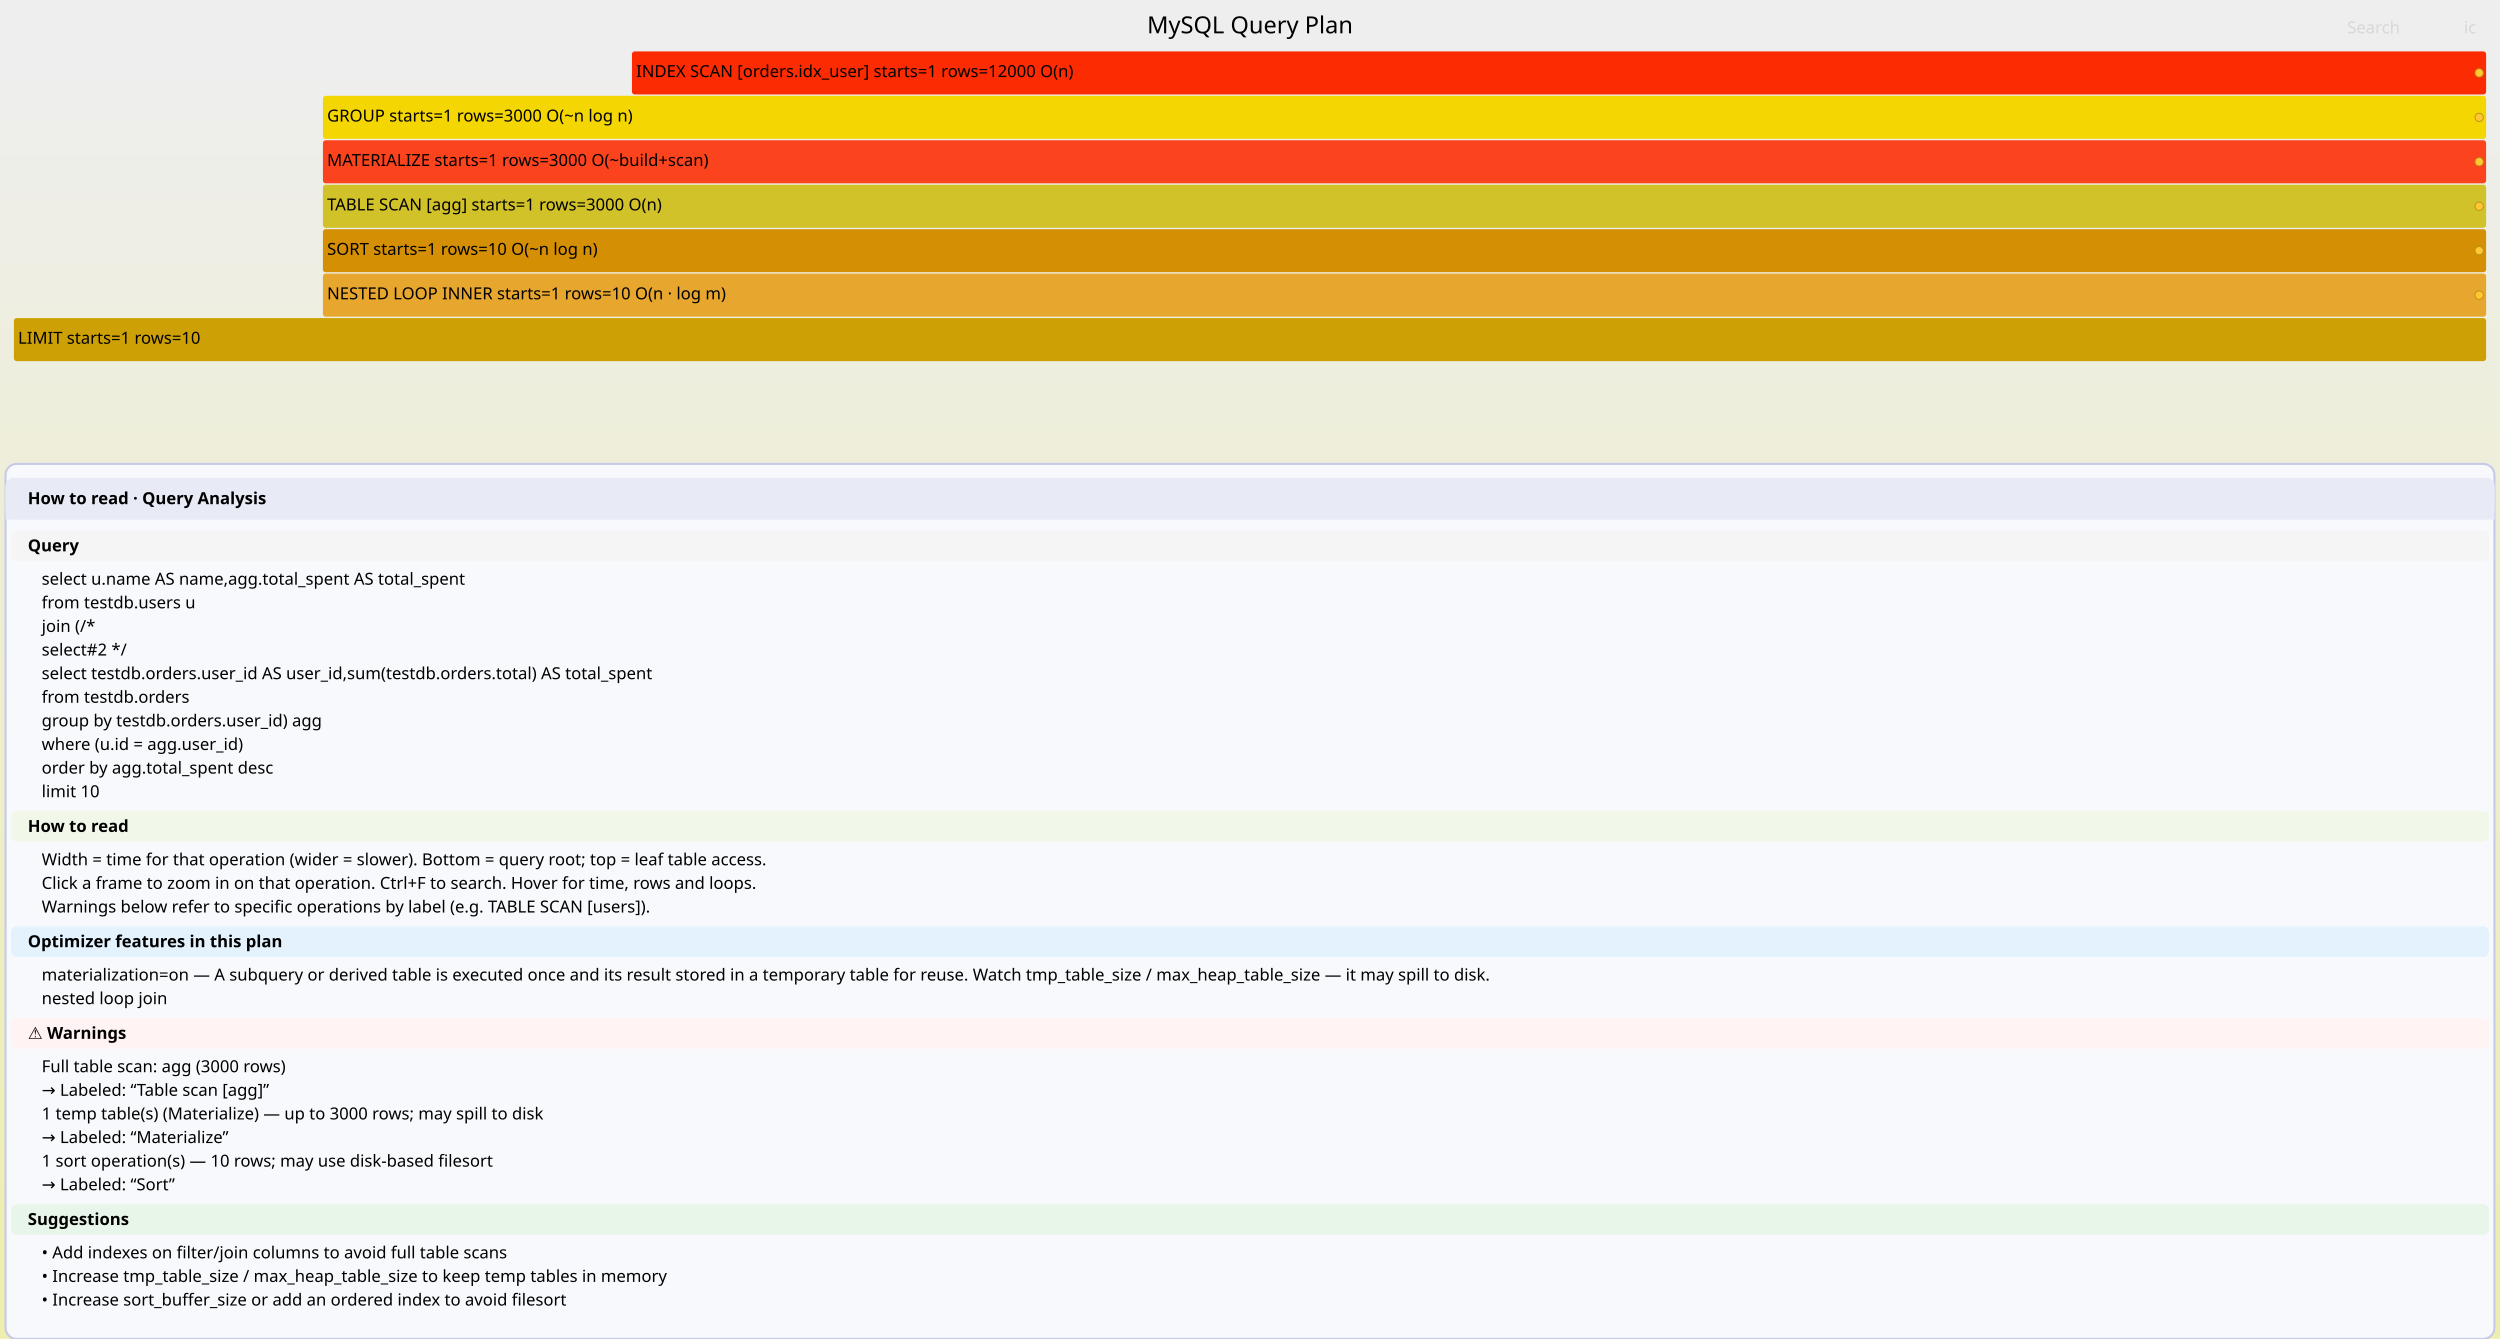
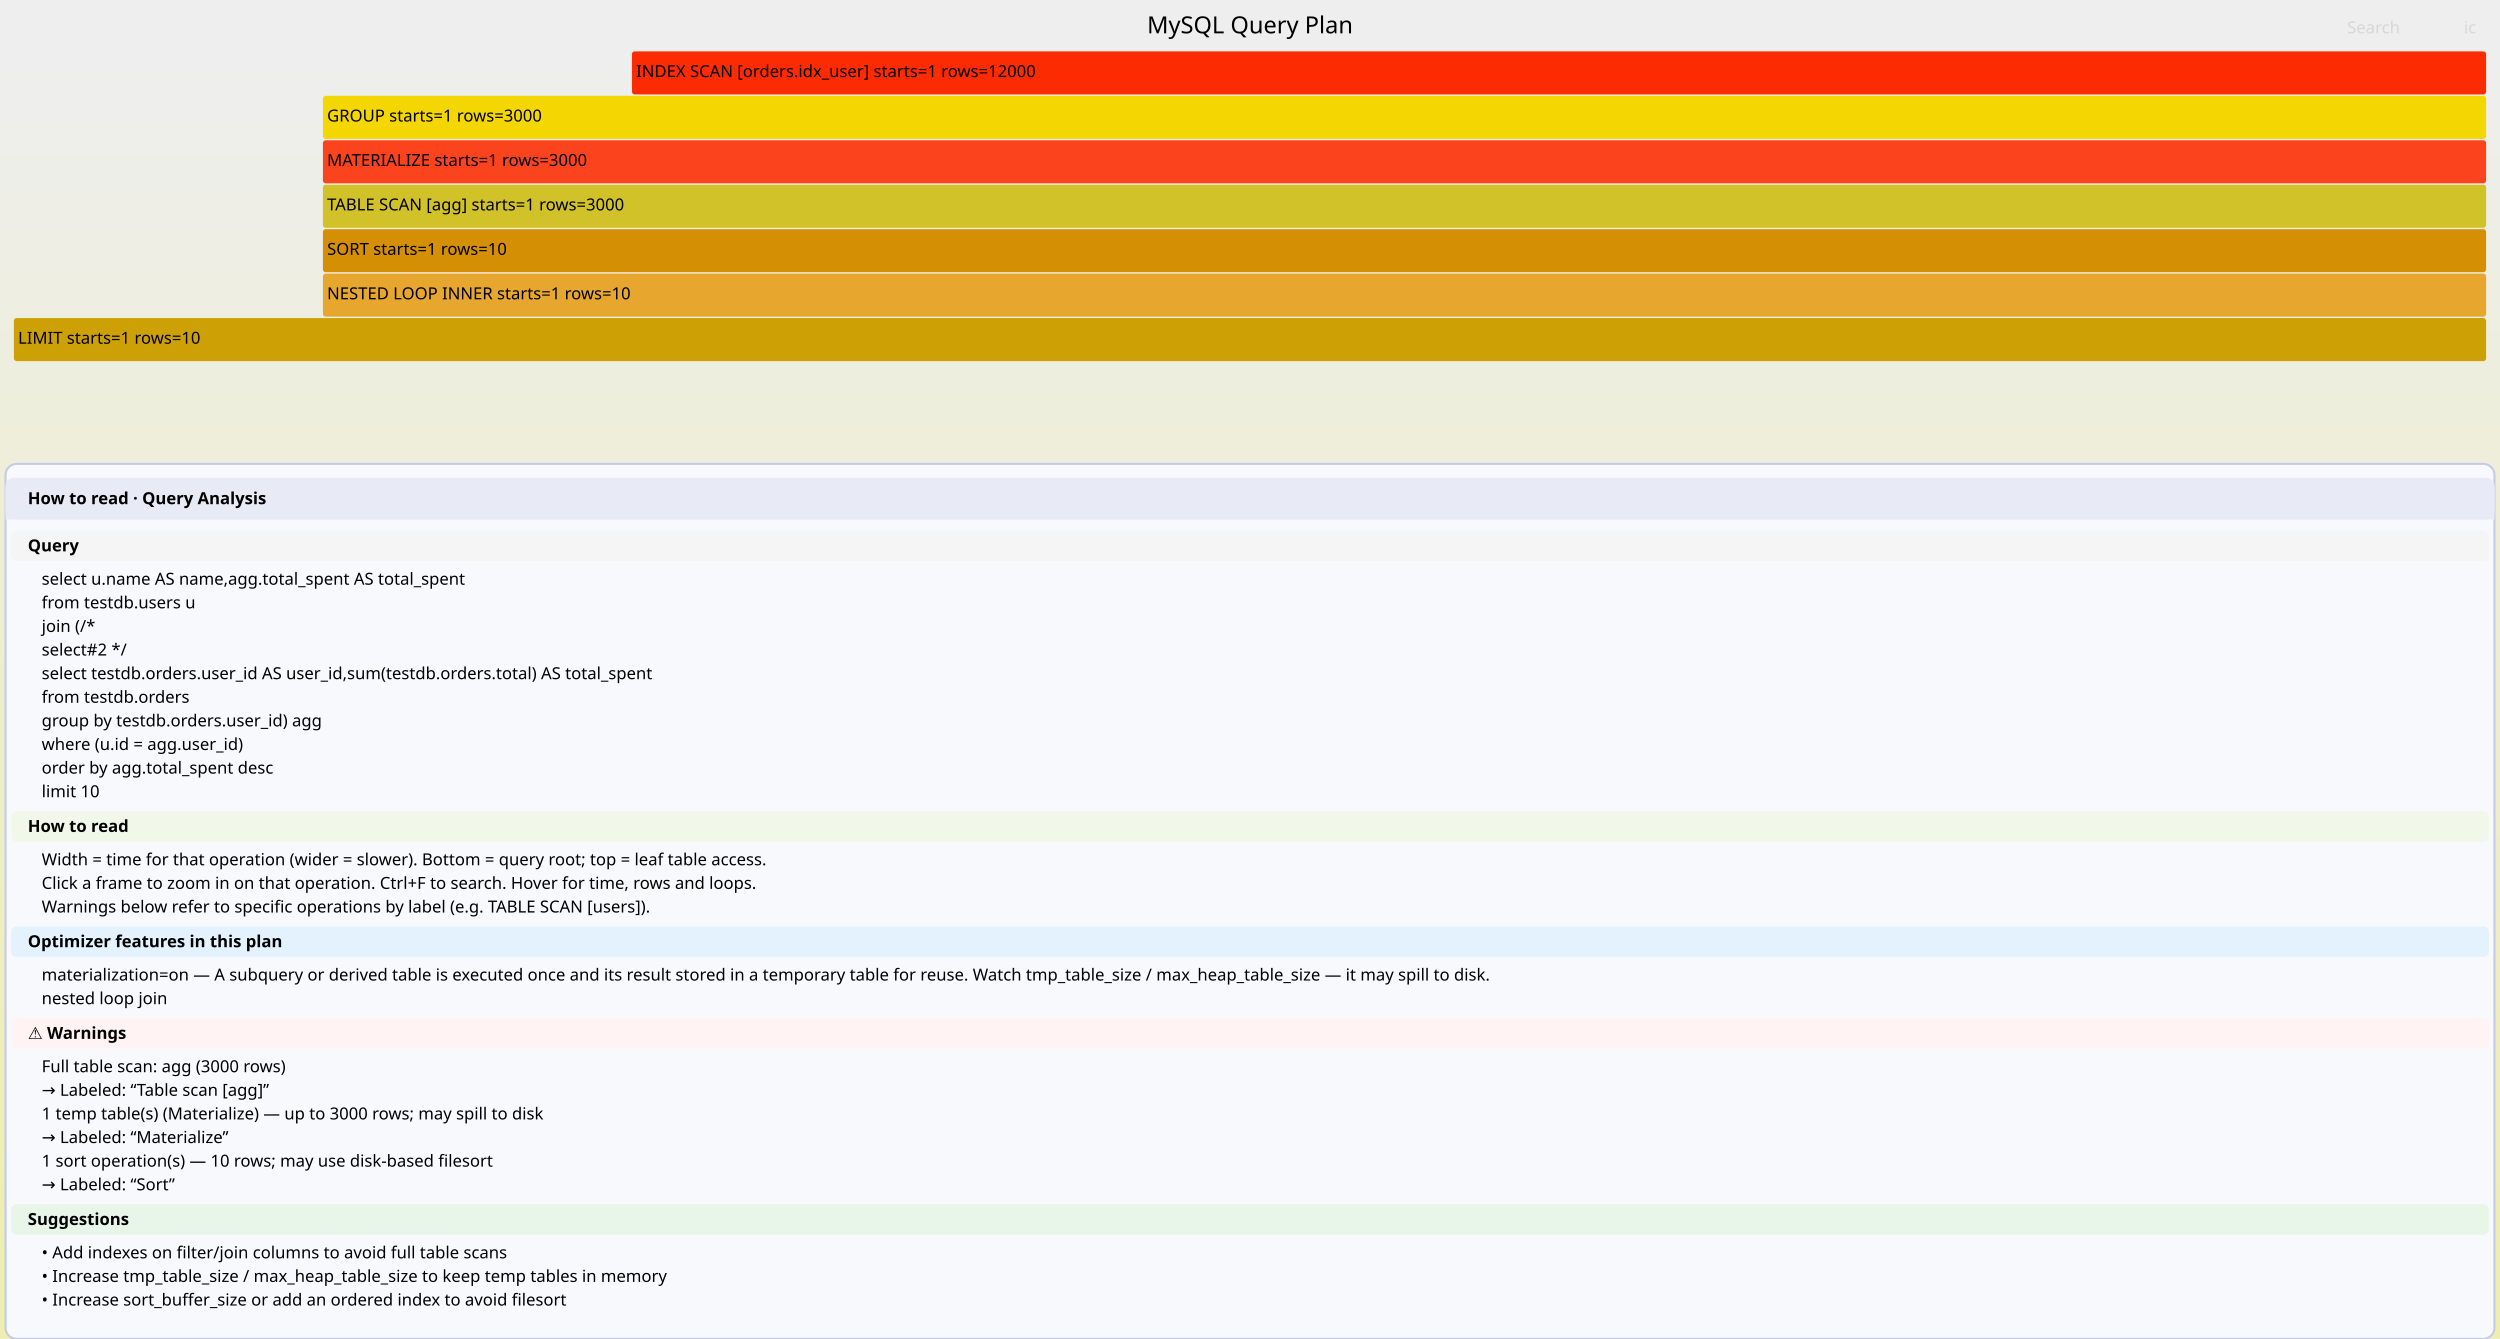
<svg xmlns="http://www.w3.org/2000/svg" version="1.1" width="1800" height="964" viewBox="0 0 1800 964" style="max-width: 100%; height: auto;">
  <defs>
    <linearGradient id="background" y1="0" y2="1" x1="0" x2="0">
      <stop stop-color="#eeeeee" offset="5%" />
      <stop stop-color="#eeeeb0" offset="95%" />
    </linearGradient>
  </defs>
  <style type="text/css">text { font-family: Verdana; font-size: 12px; fill: rgb(0,0,0); }
#search, #ignorecase { opacity:0.1; cursor:pointer; } #search:hover, #search.show, #ignorecase:hover, #ignorecase.show { opacity:1; }
#title { text-anchor:middle; font-size:17px } #unzoom { cursor:pointer; } #frames &gt; *:hover { stroke:black; stroke-width:0.5; cursor:pointer; } .hide { display:none; } .parent { opacity:0.5; }</style>
  <rect width="100%" height="100%" fill="url(#background)" />
  <text id="title" x="900" y="24">MySQL Query Plan</text>
  <text id="details" x="10" y="309"> </text>
  <text id="unzoom" class="hide" x="10" y="24">Reset Zoom</text>
  <text id="search" x="1690" y="24">Search</text>
  <text id="ignorecase" x="1774" y="24">ic</text>
  <text id="matched" x="1690" y="309"> </text>
  <g id="frames">
    <g>
      <rect x="232.5" y="69.0" width="1557.5" height="31.0" fill="rgb(243,214,2)" rx="2" ry="2" />
-       <circle cx="1785.0" cy="84.5" r="3" fill="rgb(255,200,50)" stroke="rgb(180,140,20)" stroke-width="0.6" pointer-events="none" />
-       <text x="235.50" y="87.50">GROUP starts=1 rows=3000  O(~n log n)</text>
+       <text x="235.50" y="87.50">GROUP starts=1 rows=3000</text>
    </g>
    <g data-teach-index="4">
      <rect x="455.0" y="37.0" width="1335.0" height="31.0" fill="rgb(253,43,2)" rx="2" ry="2" />
-       <circle cx="1785.0" cy="52.5" r="3" fill="rgb(255,200,50)" stroke="rgb(180,140,20)" stroke-width="0.6" pointer-events="none" />
-       <text x="458.00" y="55.50">INDEX SCAN [orders.idx_user] starts=1 rows=12000  O(n)</text>
+       <text x="458.00" y="55.50">INDEX SCAN [orders.idx_user] starts=1 rows=12000</text>
    </g>
    <g>
      <rect x="10.0" y="229.0" width="1780.0" height="31.0" fill="rgb(205,161,5)" rx="2" ry="2" />
      <text x="13.00" y="247.50">LIMIT starts=1 rows=10</text>
    </g>
    <g data-teach-index="3">
      <rect x="232.5" y="101.0" width="1557.5" height="31.0" fill="rgb(251,67,29)" rx="2" ry="2" />
-       <circle cx="1785.0" cy="116.5" r="3" fill="rgb(255,200,50)" stroke="rgb(180,140,20)" stroke-width="0.6" pointer-events="none" />
-       <text x="235.50" y="119.50">MATERIALIZE starts=1 rows=3000  O(~build+scan)</text>
+       <text x="235.50" y="119.50">MATERIALIZE starts=1 rows=3000</text>
    </g>
    <g data-teach-index="0">
      <rect x="232.5" y="197.0" width="1557.5" height="31.0" fill="rgb(231,166,46)" rx="2" ry="2" />
-       <circle cx="1785.0" cy="212.5" r="3" fill="rgb(255,200,50)" stroke="rgb(180,140,20)" stroke-width="0.6" pointer-events="none" />
-       <text x="235.50" y="215.50">NESTED LOOP INNER starts=1 rows=10  O(n · log m)</text>
+       <text x="235.50" y="215.50">NESTED LOOP INNER starts=1 rows=10</text>
    </g>
    <g data-teach-index="1">
      <rect x="232.5" y="165.0" width="1557.5" height="31.0" fill="rgb(213,143,4)" rx="2" ry="2" />
-       <circle cx="1785.0" cy="180.5" r="3" fill="rgb(255,200,50)" stroke="rgb(180,140,20)" stroke-width="0.6" pointer-events="none" />
-       <text x="235.50" y="183.50">SORT starts=1 rows=10  O(~n log n)</text>
+       <text x="235.50" y="183.50">SORT starts=1 rows=10</text>
    </g>
    <g data-teach-index="2">
      <rect x="232.5" y="133.0" width="1557.5" height="31.0" fill="rgb(209,194,42)" rx="2" ry="2" />
-       <circle cx="1785.0" cy="148.5" r="3" fill="rgb(255,200,50)" stroke="rgb(180,140,20)" stroke-width="0.6" pointer-events="none" />
-       <text x="235.50" y="151.50">TABLE SCAN [agg] starts=1 rows=3000  O(n)</text>
+       <text x="235.50" y="151.50">TABLE SCAN [agg] starts=1 rows=3000</text>
    </g>
  </g>
  <rect x="4" y="334" width="1792" height="630" fill="#f8f9fc" stroke="#c5cae9" stroke-width="1.5" rx="8" />
  <rect x="4" y="344" width="1792" height="30" fill="#e8eaf6" rx="6" />
  <rect x="4" y="350" width="1792" height="24" fill="#e8eaf6" />
  <text x="20" y="363" font-family="Arial,sans-serif" font-size="13" font-weight="bold" fill="#283593">How to read · Query Analysis</text>
  <rect x="8" y="382" width="1784" height="22" fill="#f5f5f5" rx="4" />
  <text x="20" y="397" font-family="Arial,sans-serif" font-size="11" font-weight="bold" fill="#37474f">Query</text>
  <text x="30" y="421" font-family="Courier New,Courier,monospace" font-size="11" fill="#263238">select u.name AS name,agg.total_spent AS total_spent</text>
  <text x="30" y="438" font-family="Courier New,Courier,monospace" font-size="11" fill="#263238">from testdb.users u</text>
  <text x="30" y="455" font-family="Courier New,Courier,monospace" font-size="11" fill="#263238">  join (/*</text>
  <text x="30" y="472" font-family="Courier New,Courier,monospace" font-size="11" fill="#263238">select#2 */</text>
  <text x="30" y="489" font-family="Courier New,Courier,monospace" font-size="11" fill="#263238">select testdb.orders.user_id AS user_id,sum(testdb.orders.total) AS total_spent</text>
  <text x="30" y="506" font-family="Courier New,Courier,monospace" font-size="11" fill="#263238">from testdb.orders</text>
  <text x="30" y="523" font-family="Courier New,Courier,monospace" font-size="11" fill="#263238">group by testdb.orders.user_id) agg</text>
  <text x="30" y="540" font-family="Courier New,Courier,monospace" font-size="11" fill="#263238">where (u.id = agg.user_id)</text>
  <text x="30" y="557" font-family="Courier New,Courier,monospace" font-size="11" fill="#263238">order by agg.total_spent desc</text>
  <text x="30" y="574" font-family="Courier New,Courier,monospace" font-size="11" fill="#263238">limit 10</text>
  <rect x="8" y="584" width="1784" height="22" fill="#f1f8e9" rx="4" />
  <text x="20" y="599" font-family="Arial,sans-serif" font-size="11" font-weight="bold" fill="#33691e">How to read</text>
  <text x="30" y="623" font-family="Arial,sans-serif" font-size="11" fill="#455a64">Width = time for that operation (wider = slower). Bottom = query root; top = leaf table access.</text>
  <text x="30" y="640" font-family="Arial,sans-serif" font-size="11" fill="#455a64">Click a frame to zoom in on that operation. Ctrl+F to search. Hover for time, rows and loops.</text>
  <text x="30" y="657" font-family="Arial,sans-serif" font-size="11" fill="#455a64">Warnings below refer to specific operations by label (e.g. TABLE SCAN [users]).</text>
  <rect x="8" y="667" width="1784" height="22" fill="#e3f2fd" rx="4" />
  <text x="20" y="682" font-family="Arial,sans-serif" font-size="11" font-weight="bold" fill="#0d47a1">Optimizer features in this plan</text>
  <text x="30" y="706" font-family="Arial,sans-serif" font-size="11" fill="#1565c0">materialization=on — A subquery or derived table is executed once and its result stored in a temporary table for reuse. Watch tmp_table_size / max_heap_table_size — it may spill to disk.</text>
  <text x="30" y="723" font-family="Arial,sans-serif" font-size="11" fill="#1565c0">nested loop join</text>
  <rect x="8" y="733" width="1784" height="22" fill="#fff3f3" rx="4" />
  <text x="20" y="748" font-family="Arial,sans-serif" font-size="11" font-weight="bold" fill="#b71c1c">⚠  Warnings</text>
  <text x="30" y="772" font-family="Arial,sans-serif" font-size="11" fill="#c62828">Full table scan: agg (3000 rows)</text>
  <text x="30" y="789" font-family="Arial,sans-serif" font-size="11" fill="#c62828">→ Labeled: “Table scan [agg]”</text>
  <text x="30" y="806" font-family="Arial,sans-serif" font-size="11" fill="#c62828">1 temp table(s) (Materialize) — up to 3000 rows; may spill to disk</text>
  <text x="30" y="823" font-family="Arial,sans-serif" font-size="11" fill="#c62828">→ Labeled: “Materialize”</text>
  <text x="30" y="840" font-family="Arial,sans-serif" font-size="11" fill="#c62828">1 sort operation(s) — 10 rows; may use disk-based filesort</text>
  <text x="30" y="857" font-family="Arial,sans-serif" font-size="11" fill="#c62828">→ Labeled: “Sort”</text>
  <rect x="8" y="867" width="1784" height="22" fill="#e8f5e9" rx="4" />
  <text x="20" y="882" font-family="Arial,sans-serif" font-size="11" font-weight="bold" fill="#1b5e20">Suggestions</text>
  <text x="30" y="906" font-family="Arial,sans-serif" font-size="11" fill="#2e7d32">•  Add indexes on filter/join columns to avoid full table scans</text>
  <text x="30" y="923" font-family="Arial,sans-serif" font-size="11" fill="#2e7d32">•  Increase tmp_table_size / max_heap_table_size to keep temp tables in memory</text>
  <text x="30" y="940" font-family="Arial,sans-serif" font-size="11" fill="#2e7d32">•  Increase sort_buffer_size or add an ordered index to avoid filesort</text>
</svg>
